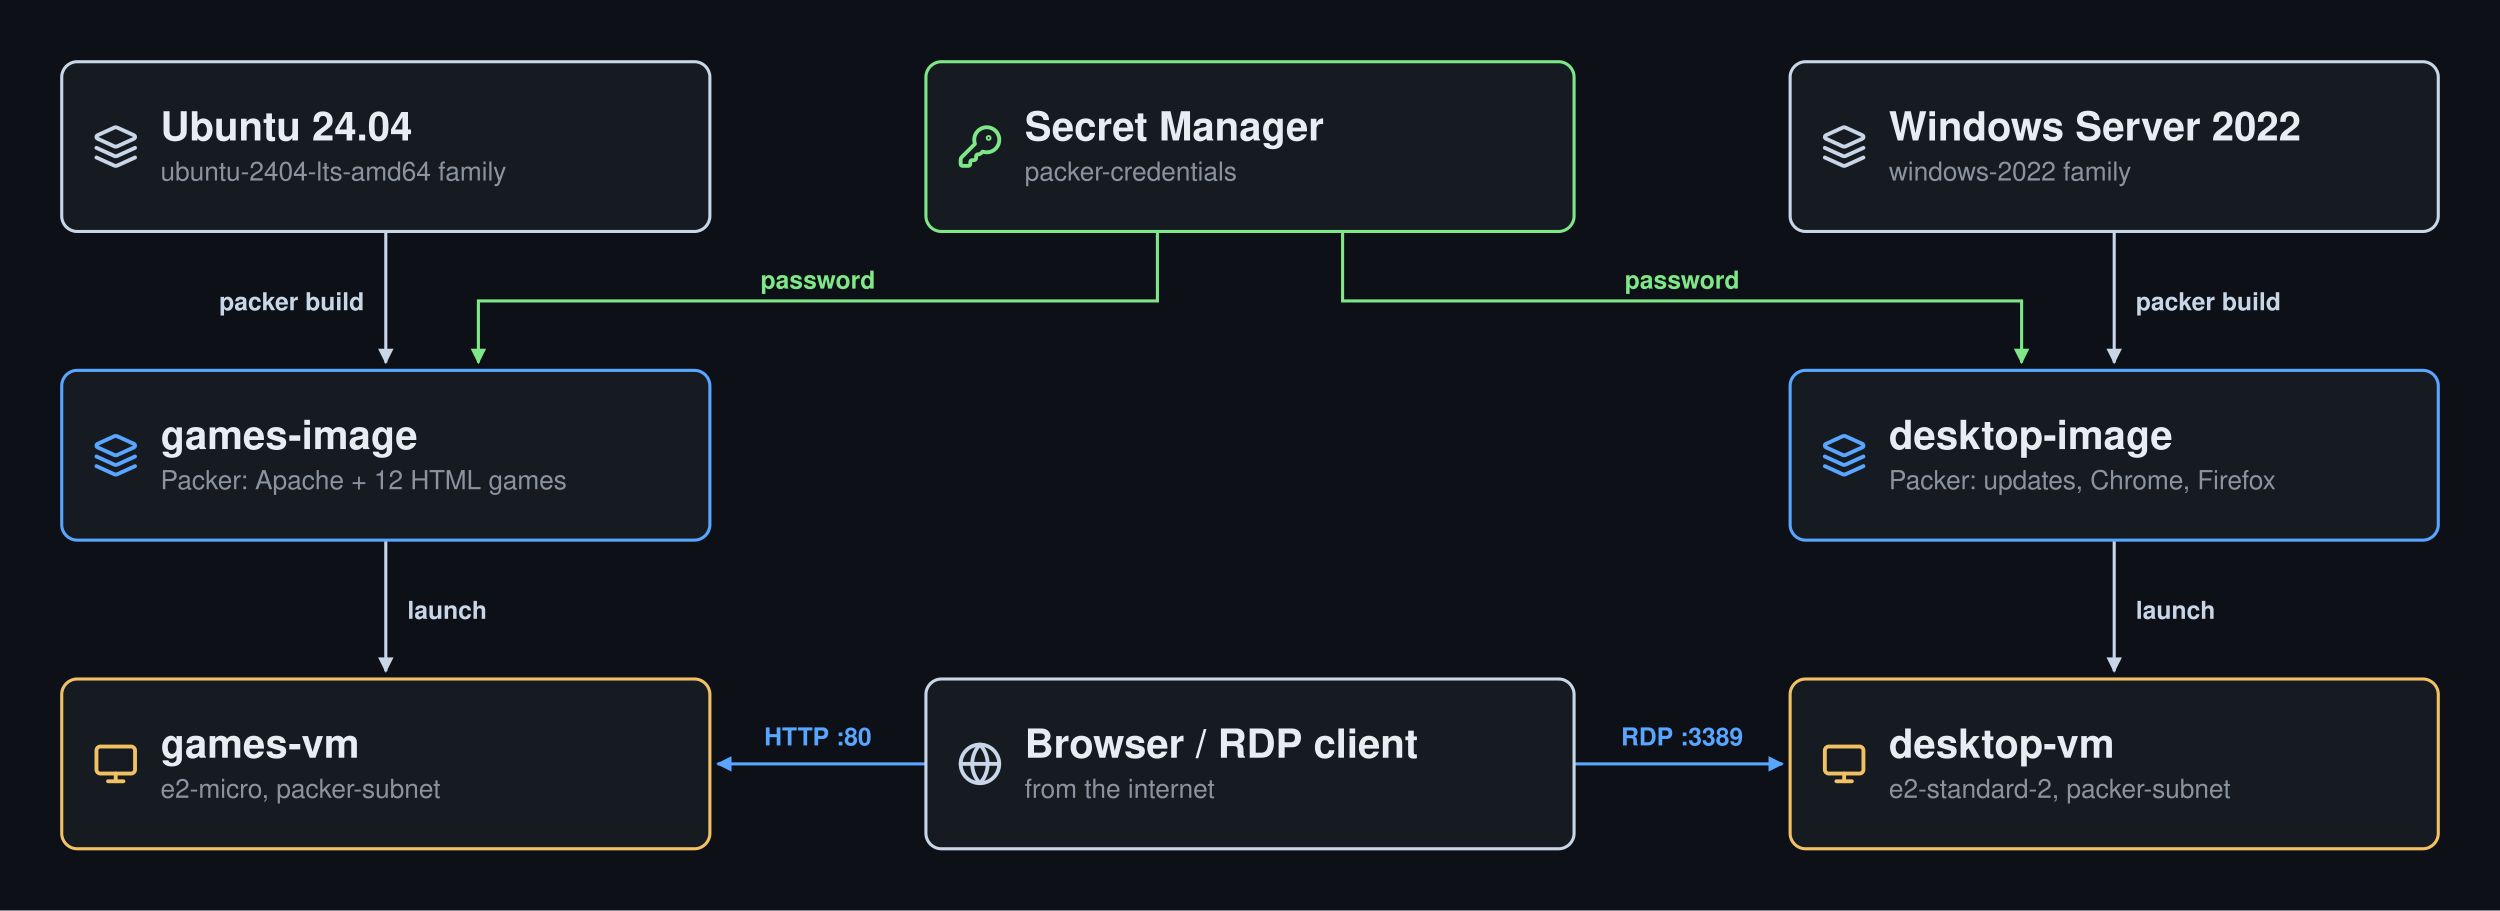
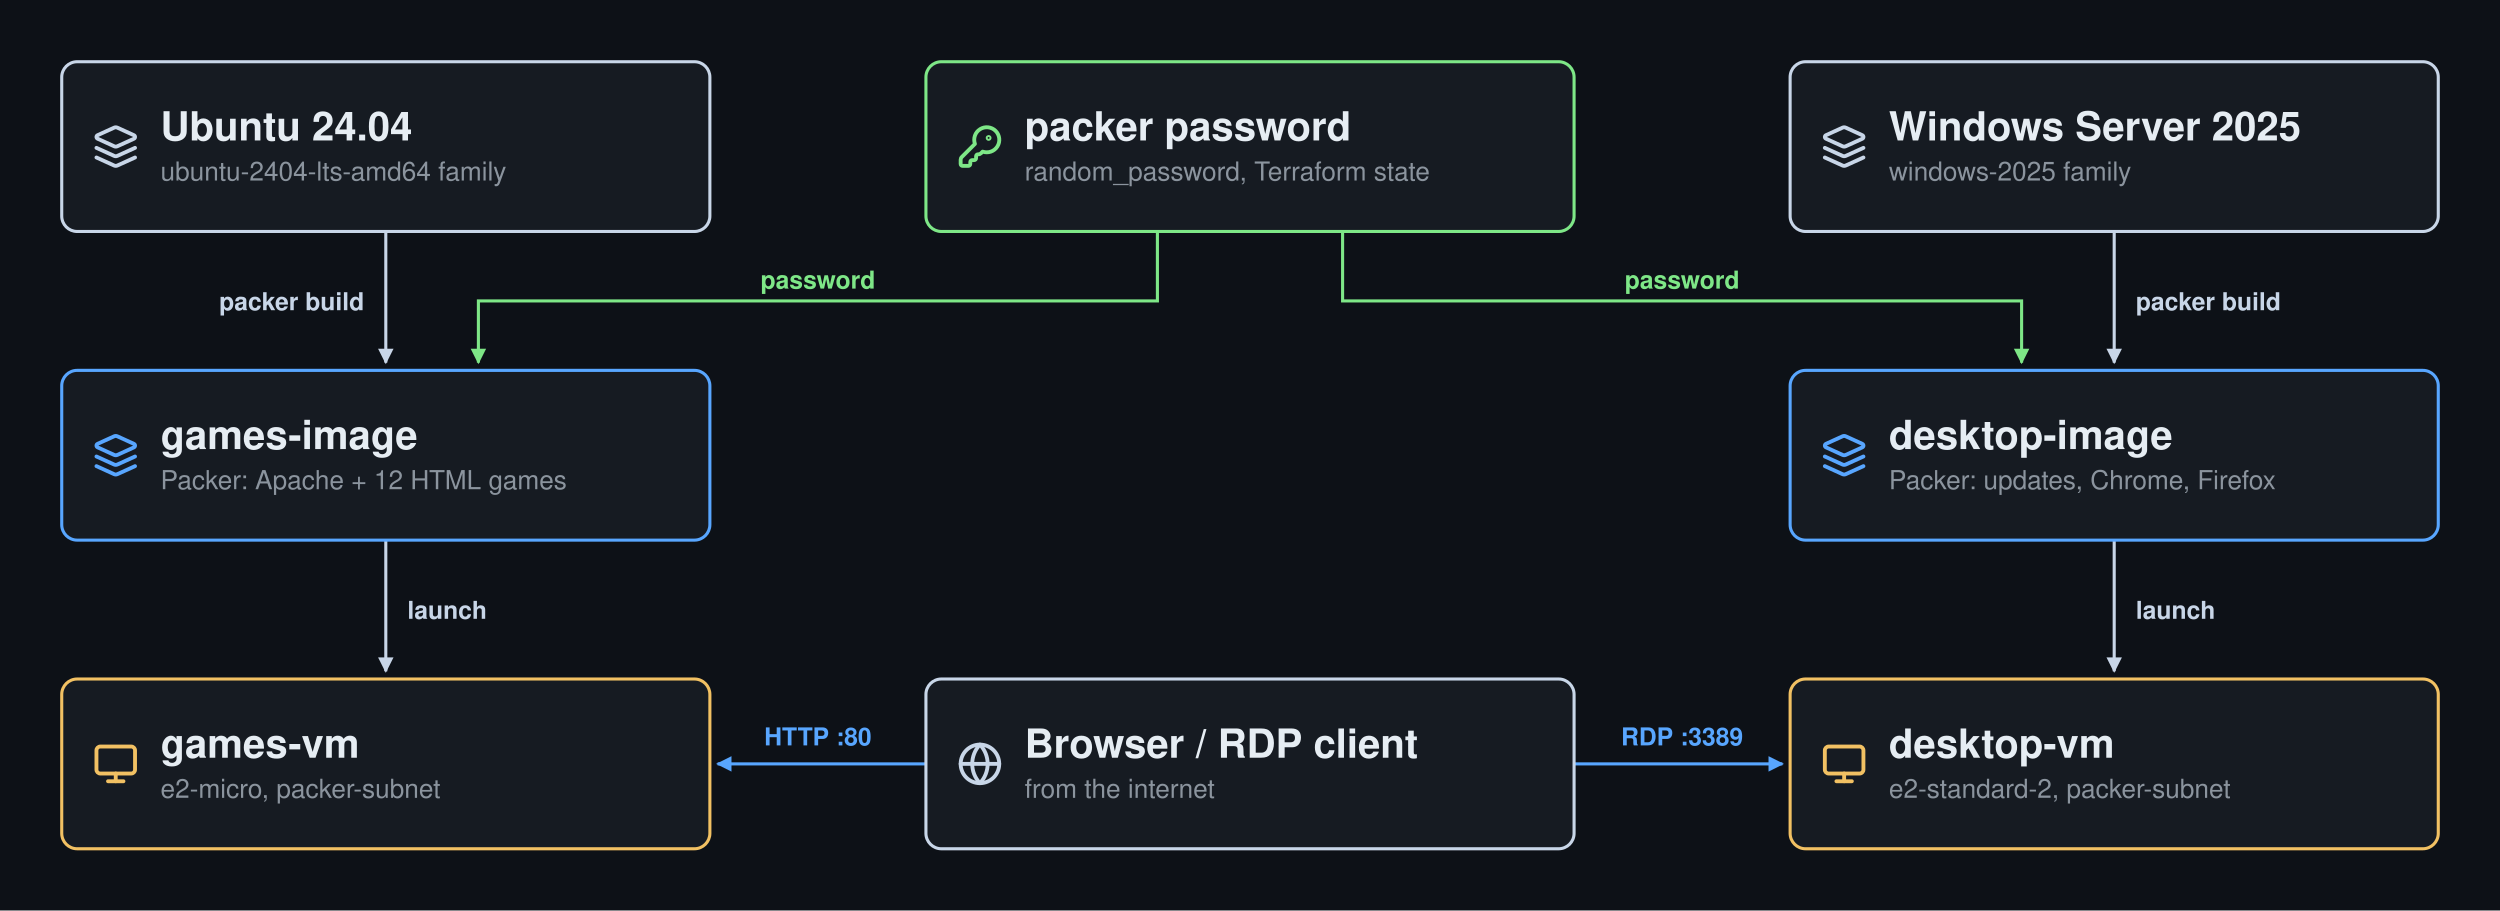
- <svg xmlns="http://www.w3.org/2000/svg" width="1620" height="590" viewBox="0 0 1620 590" role="img" aria-label="Packer builds two Compute Engine images: a games image from the Ubuntu 24.04 LTS family, with Apache serving twelve HTML games, and a desktop image from the Windows Server 2022 family, built in packer-vpc over WinRM, with Windows updates, Chrome and Firefox, sysprepped. Both builds read the packer account password from Secret Manager. Terraform then launches a VM from each image: a browser reaches the games VM over HTTP, and an RDP client reaches the Windows desktop VM.">
+ <svg xmlns="http://www.w3.org/2000/svg" width="1620" height="590" viewBox="0 0 1620 590" role="img" aria-label="Packer builds two Compute Engine images: a games image from the Ubuntu 24.04 LTS family, with Apache serving twelve HTML games, and a desktop image from the Windows Server 2025 family, built in packer-vpc over WinRM, with Windows updates, Chrome and Firefox, sysprepped. Both builds set the packer account password, which Terraform generates and keeps in its state. Terraform then launches a VM from each image: a browser reaches the games VM over HTTP, and an RDP client reaches the Windows desktop VM.">
  <defs>
    <marker id="a_e_gbuild" viewBox="0 0 10 10" refX="9" refY="5" markerWidth="5" markerHeight="5" orient="auto-start-reverse">
      <path d="M0,0 L10,5 L0,10 z" fill="#c8d6e8" />
    </marker>
    <marker id="a_e_dbuild" viewBox="0 0 10 10" refX="9" refY="5" markerWidth="5" markerHeight="5" orient="auto-start-reverse">
      <path d="M0,0 L10,5 L0,10 z" fill="#c8d6e8" />
    </marker>
    <marker id="a_e_gpw" viewBox="0 0 10 10" refX="9" refY="5" markerWidth="5" markerHeight="5" orient="auto-start-reverse">
      <path d="M0,0 L10,5 L0,10 z" fill="#7ee787" />
    </marker>
    <marker id="a_e_dpw" viewBox="0 0 10 10" refX="9" refY="5" markerWidth="5" markerHeight="5" orient="auto-start-reverse">
      <path d="M0,0 L10,5 L0,10 z" fill="#7ee787" />
    </marker>
    <marker id="a_e_glaunch" viewBox="0 0 10 10" refX="9" refY="5" markerWidth="5" markerHeight="5" orient="auto-start-reverse">
      <path d="M0,0 L10,5 L0,10 z" fill="#c8d6e8" />
    </marker>
    <marker id="a_e_dlaunch" viewBox="0 0 10 10" refX="9" refY="5" markerWidth="5" markerHeight="5" orient="auto-start-reverse">
      <path d="M0,0 L10,5 L0,10 z" fill="#c8d6e8" />
    </marker>
    <marker id="a_e_http" viewBox="0 0 10 10" refX="9" refY="5" markerWidth="5" markerHeight="5" orient="auto-start-reverse">
      <path d="M0,0 L10,5 L0,10 z" fill="#58a6ff" />
    </marker>
    <marker id="a_e_rdp" viewBox="0 0 10 10" refX="9" refY="5" markerWidth="5" markerHeight="5" orient="auto-start-reverse">
      <path d="M0,0 L10,5 L0,10 z" fill="#58a6ff" />
    </marker>
  </defs>
  <rect width="1620" height="590" fill="#0d1117" />
  <path d="M250.0,150 V235" fill="none" stroke="#c8d6e8" stroke-width="2" marker-end="url(#a_e_gbuild)" />
  <text x="236.0" y="201.0" text-anchor="end" font-family="-apple-system, BlinkMacSystemFont, Segoe UI, Helvetica, Arial, sans-serif" font-size="16" font-weight="600" fill="#c8d6e8" stroke="#0d1117" stroke-width="6" paint-order="stroke">packer build</text>
  <path d="M1370.0,150 V235" fill="none" stroke="#c8d6e8" stroke-width="2" marker-end="url(#a_e_dbuild)" />
  <text x="1384.0" y="201.0" text-anchor="start" font-family="-apple-system, BlinkMacSystemFont, Segoe UI, Helvetica, Arial, sans-serif" font-size="16" font-weight="600" fill="#c8d6e8" stroke="#0d1117" stroke-width="6" paint-order="stroke">packer build</text>
  <path d="M750.0,150 V195.0 H310.0 V235" fill="none" stroke="#7ee787" stroke-width="2" marker-end="url(#a_e_gpw)" />
  <text x="530.0" y="187.0" text-anchor="middle" font-family="-apple-system, BlinkMacSystemFont, Segoe UI, Helvetica, Arial, sans-serif" font-size="16" font-weight="600" fill="#7ee787" stroke="#0d1117" stroke-width="6" paint-order="stroke">password</text>
  <path d="M870.0,150 V195.0 H1310.0 V235" fill="none" stroke="#7ee787" stroke-width="2" marker-end="url(#a_e_dpw)" />
  <text x="1090.0" y="187.0" text-anchor="middle" font-family="-apple-system, BlinkMacSystemFont, Segoe UI, Helvetica, Arial, sans-serif" font-size="16" font-weight="600" fill="#7ee787" stroke="#0d1117" stroke-width="6" paint-order="stroke">password</text>
  <path d="M250.0,350 V435" fill="none" stroke="#c8d6e8" stroke-width="2" marker-end="url(#a_e_glaunch)" />
  <text x="264.0" y="401.0" text-anchor="start" font-family="-apple-system, BlinkMacSystemFont, Segoe UI, Helvetica, Arial, sans-serif" font-size="16" font-weight="600" fill="#c8d6e8" stroke="#0d1117" stroke-width="6" paint-order="stroke">launch</text>
  <path d="M1370.0,350 V435" fill="none" stroke="#c8d6e8" stroke-width="2" marker-end="url(#a_e_dlaunch)" />
  <text x="1384.0" y="401.0" text-anchor="start" font-family="-apple-system, BlinkMacSystemFont, Segoe UI, Helvetica, Arial, sans-serif" font-size="16" font-weight="600" fill="#c8d6e8" stroke="#0d1117" stroke-width="6" paint-order="stroke">launch</text>
  <path d="M600,495.0 H465" fill="none" stroke="#58a6ff" stroke-width="2" marker-end="url(#a_e_http)" />
  <text x="530.0" y="483.0" text-anchor="middle" font-family="-apple-system, BlinkMacSystemFont, Segoe UI, Helvetica, Arial, sans-serif" font-size="16" font-weight="600" fill="#58a6ff" stroke="#0d1117" stroke-width="6" paint-order="stroke">HTTP :80</text>
  <path d="M1020,495.0 H1155" fill="none" stroke="#58a6ff" stroke-width="2" marker-end="url(#a_e_rdp)" />
  <text x="1090.0" y="483.0" text-anchor="middle" font-family="-apple-system, BlinkMacSystemFont, Segoe UI, Helvetica, Arial, sans-serif" font-size="16" font-weight="600" fill="#58a6ff" stroke="#0d1117" stroke-width="6" paint-order="stroke">RDP :3389</text>
  <rect x="40" y="40" width="420" height="110" rx="10" ry="10" fill="#161b22" stroke="#c8d6e8" stroke-width="2" />
  <g transform="translate(60,80.0) scale(1.25)" fill="none" stroke="#c8d6e8" stroke-width="2" stroke-linecap="round" stroke-linejoin="round">
    <path d="m12.83 2.18a2 2 0 0 0-1.66 0L2.6 6.08a1 1 0 0 0 0 1.83l8.58 3.91a2 2 0 0 0 1.66 0l8.58-3.9a1 1 0 0 0 0-1.83Z" />
    <path d="m22 17.65-9.17 4.16a2 2 0 0 1-1.66 0L2 17.65" />
    <path d="m22 12.65-9.17 4.16a2 2 0 0 1-1.66 0L2 12.65" />
  </g>
  <text x="104.0" y="91.0" font-family="-apple-system, BlinkMacSystemFont, Segoe UI, Helvetica, Arial, sans-serif" font-size="26" font-weight="600" fill="#e6edf3">Ubuntu 24.04</text>
  <text x="104.0" y="117.0" font-family="-apple-system, BlinkMacSystemFont, Segoe UI, Helvetica, Arial, sans-serif" font-size="17" fill="#8b949e">ubuntu-2404-lts-amd64 family</text>
  <rect x="600" y="40" width="420" height="110" rx="10" ry="10" fill="#161b22" stroke="#7ee787" stroke-width="2" />
  <g transform="translate(620,80.0) scale(1.25)" fill="none" stroke="#7ee787" stroke-width="2" stroke-linecap="round" stroke-linejoin="round">
    <path d="M2.586 17.414A2 2 0 0 0 2 18.828V21a1 1 0 0 0 1 1h3a1 1 0 0 0 1-1v-1a1 1 0 0 1 1-1h1a1 1 0 0 0 1-1v-1a1 1 0 0 1 1-1h.172a2 2 0 0 0 1.414-.586l.814-.814a6.5 6.5 0 1 0-4-4z" />
    <circle cx="16.5" cy="7.5" r=".5" />
  </g>
-   <text x="664.0" y="91.0" font-family="-apple-system, BlinkMacSystemFont, Segoe UI, Helvetica, Arial, sans-serif" font-size="26" font-weight="600" fill="#e6edf3">Secret Manager</text>
-   <text x="664.0" y="117.0" font-family="-apple-system, BlinkMacSystemFont, Segoe UI, Helvetica, Arial, sans-serif" font-size="17" fill="#8b949e">packer-credentials</text>
+   <text x="664.0" y="91.0" font-family="-apple-system, BlinkMacSystemFont, Segoe UI, Helvetica, Arial, sans-serif" font-size="26" font-weight="600" fill="#e6edf3">packer password</text>
+   <text x="664.0" y="117.0" font-family="-apple-system, BlinkMacSystemFont, Segoe UI, Helvetica, Arial, sans-serif" font-size="17" fill="#8b949e">random_password, Terraform state</text>
  <rect x="1160" y="40" width="420" height="110" rx="10" ry="10" fill="#161b22" stroke="#c8d6e8" stroke-width="2" />
  <g transform="translate(1180,80.0) scale(1.25)" fill="none" stroke="#c8d6e8" stroke-width="2" stroke-linecap="round" stroke-linejoin="round">
    <path d="m12.83 2.18a2 2 0 0 0-1.66 0L2.6 6.08a1 1 0 0 0 0 1.83l8.58 3.91a2 2 0 0 0 1.66 0l8.58-3.9a1 1 0 0 0 0-1.83Z" />
    <path d="m22 17.65-9.17 4.16a2 2 0 0 1-1.66 0L2 17.65" />
    <path d="m22 12.65-9.17 4.16a2 2 0 0 1-1.66 0L2 12.65" />
  </g>
-   <text x="1224.0" y="91.0" font-family="-apple-system, BlinkMacSystemFont, Segoe UI, Helvetica, Arial, sans-serif" font-size="26" font-weight="600" fill="#e6edf3">Windows Server 2022</text>
-   <text x="1224.0" y="117.0" font-family="-apple-system, BlinkMacSystemFont, Segoe UI, Helvetica, Arial, sans-serif" font-size="17" fill="#8b949e">windows-2022 family</text>
+   <text x="1224.0" y="91.0" font-family="-apple-system, BlinkMacSystemFont, Segoe UI, Helvetica, Arial, sans-serif" font-size="26" font-weight="600" fill="#e6edf3">Windows Server 2025</text>
+   <text x="1224.0" y="117.0" font-family="-apple-system, BlinkMacSystemFont, Segoe UI, Helvetica, Arial, sans-serif" font-size="17" fill="#8b949e">windows-2025 family</text>
  <rect x="40" y="240" width="420" height="110" rx="10" ry="10" fill="#161b22" stroke="#58a6ff" stroke-width="2" />
  <g transform="translate(60,280.0) scale(1.25)" fill="none" stroke="#58a6ff" stroke-width="2" stroke-linecap="round" stroke-linejoin="round">
    <path d="m12.83 2.18a2 2 0 0 0-1.66 0L2.6 6.08a1 1 0 0 0 0 1.83l8.58 3.91a2 2 0 0 0 1.66 0l8.58-3.9a1 1 0 0 0 0-1.83Z" />
    <path d="m22 17.65-9.17 4.16a2 2 0 0 1-1.66 0L2 17.65" />
    <path d="m22 12.65-9.17 4.16a2 2 0 0 1-1.66 0L2 12.65" />
  </g>
  <text x="104.0" y="291.0" font-family="-apple-system, BlinkMacSystemFont, Segoe UI, Helvetica, Arial, sans-serif" font-size="26" font-weight="600" fill="#e6edf3">games-image</text>
  <text x="104.0" y="317.0" font-family="-apple-system, BlinkMacSystemFont, Segoe UI, Helvetica, Arial, sans-serif" font-size="17" fill="#8b949e">Packer: Apache + 12 HTML games</text>
  <rect x="1160" y="240" width="420" height="110" rx="10" ry="10" fill="#161b22" stroke="#58a6ff" stroke-width="2" />
  <g transform="translate(1180,280.0) scale(1.25)" fill="none" stroke="#58a6ff" stroke-width="2" stroke-linecap="round" stroke-linejoin="round">
    <path d="m12.83 2.18a2 2 0 0 0-1.66 0L2.6 6.08a1 1 0 0 0 0 1.83l8.58 3.91a2 2 0 0 0 1.66 0l8.58-3.9a1 1 0 0 0 0-1.83Z" />
    <path d="m22 17.65-9.17 4.16a2 2 0 0 1-1.66 0L2 17.65" />
    <path d="m22 12.65-9.17 4.16a2 2 0 0 1-1.66 0L2 12.65" />
  </g>
  <text x="1224.0" y="291.0" font-family="-apple-system, BlinkMacSystemFont, Segoe UI, Helvetica, Arial, sans-serif" font-size="26" font-weight="600" fill="#e6edf3">desktop-image</text>
  <text x="1224.0" y="317.0" font-family="-apple-system, BlinkMacSystemFont, Segoe UI, Helvetica, Arial, sans-serif" font-size="17" fill="#8b949e">Packer: updates, Chrome, Firefox</text>
  <rect x="40" y="440" width="420" height="110" rx="10" ry="10" fill="#161b22" stroke="#f2c163" stroke-width="2" />
  <g transform="translate(60,480.0) scale(1.25)" fill="none" stroke="#f2c163" stroke-width="2" stroke-linecap="round" stroke-linejoin="round">
    <rect width="20" height="14" x="2" y="3" rx="2" />
    <line x1="8" x2="16" y1="21" y2="21" />
    <line x1="12" x2="12" y1="17" y2="21" />
  </g>
  <text x="104.0" y="491.0" font-family="-apple-system, BlinkMacSystemFont, Segoe UI, Helvetica, Arial, sans-serif" font-size="26" font-weight="600" fill="#e6edf3">games-vm</text>
  <text x="104.0" y="517.0" font-family="-apple-system, BlinkMacSystemFont, Segoe UI, Helvetica, Arial, sans-serif" font-size="17" fill="#8b949e">e2-micro, packer-subnet</text>
  <rect x="600" y="440" width="420" height="110" rx="10" ry="10" fill="#161b22" stroke="#c8d6e8" stroke-width="2" />
  <g transform="translate(620,480.0) scale(1.25)" fill="none" stroke="#c8d6e8" stroke-width="2" stroke-linecap="round" stroke-linejoin="round">
    <circle cx="12" cy="12" r="10" />
    <path d="M12 2a14.5 14.5 0 0 0 0 20 14.5 14.5 0 0 0 0-20" />
    <path d="M2 12h20" />
  </g>
  <text x="664.0" y="491.0" font-family="-apple-system, BlinkMacSystemFont, Segoe UI, Helvetica, Arial, sans-serif" font-size="26" font-weight="600" fill="#e6edf3">Browser / RDP client</text>
  <text x="664.0" y="517.0" font-family="-apple-system, BlinkMacSystemFont, Segoe UI, Helvetica, Arial, sans-serif" font-size="17" fill="#8b949e">from the internet</text>
  <rect x="1160" y="440" width="420" height="110" rx="10" ry="10" fill="#161b22" stroke="#f2c163" stroke-width="2" />
  <g transform="translate(1180,480.0) scale(1.25)" fill="none" stroke="#f2c163" stroke-width="2" stroke-linecap="round" stroke-linejoin="round">
    <rect width="20" height="14" x="2" y="3" rx="2" />
    <line x1="8" x2="16" y1="21" y2="21" />
    <line x1="12" x2="12" y1="17" y2="21" />
  </g>
  <text x="1224.0" y="491.0" font-family="-apple-system, BlinkMacSystemFont, Segoe UI, Helvetica, Arial, sans-serif" font-size="26" font-weight="600" fill="#e6edf3">desktop-vm</text>
  <text x="1224.0" y="517.0" font-family="-apple-system, BlinkMacSystemFont, Segoe UI, Helvetica, Arial, sans-serif" font-size="17" fill="#8b949e">e2-standard-2, packer-subnet</text>
</svg>
